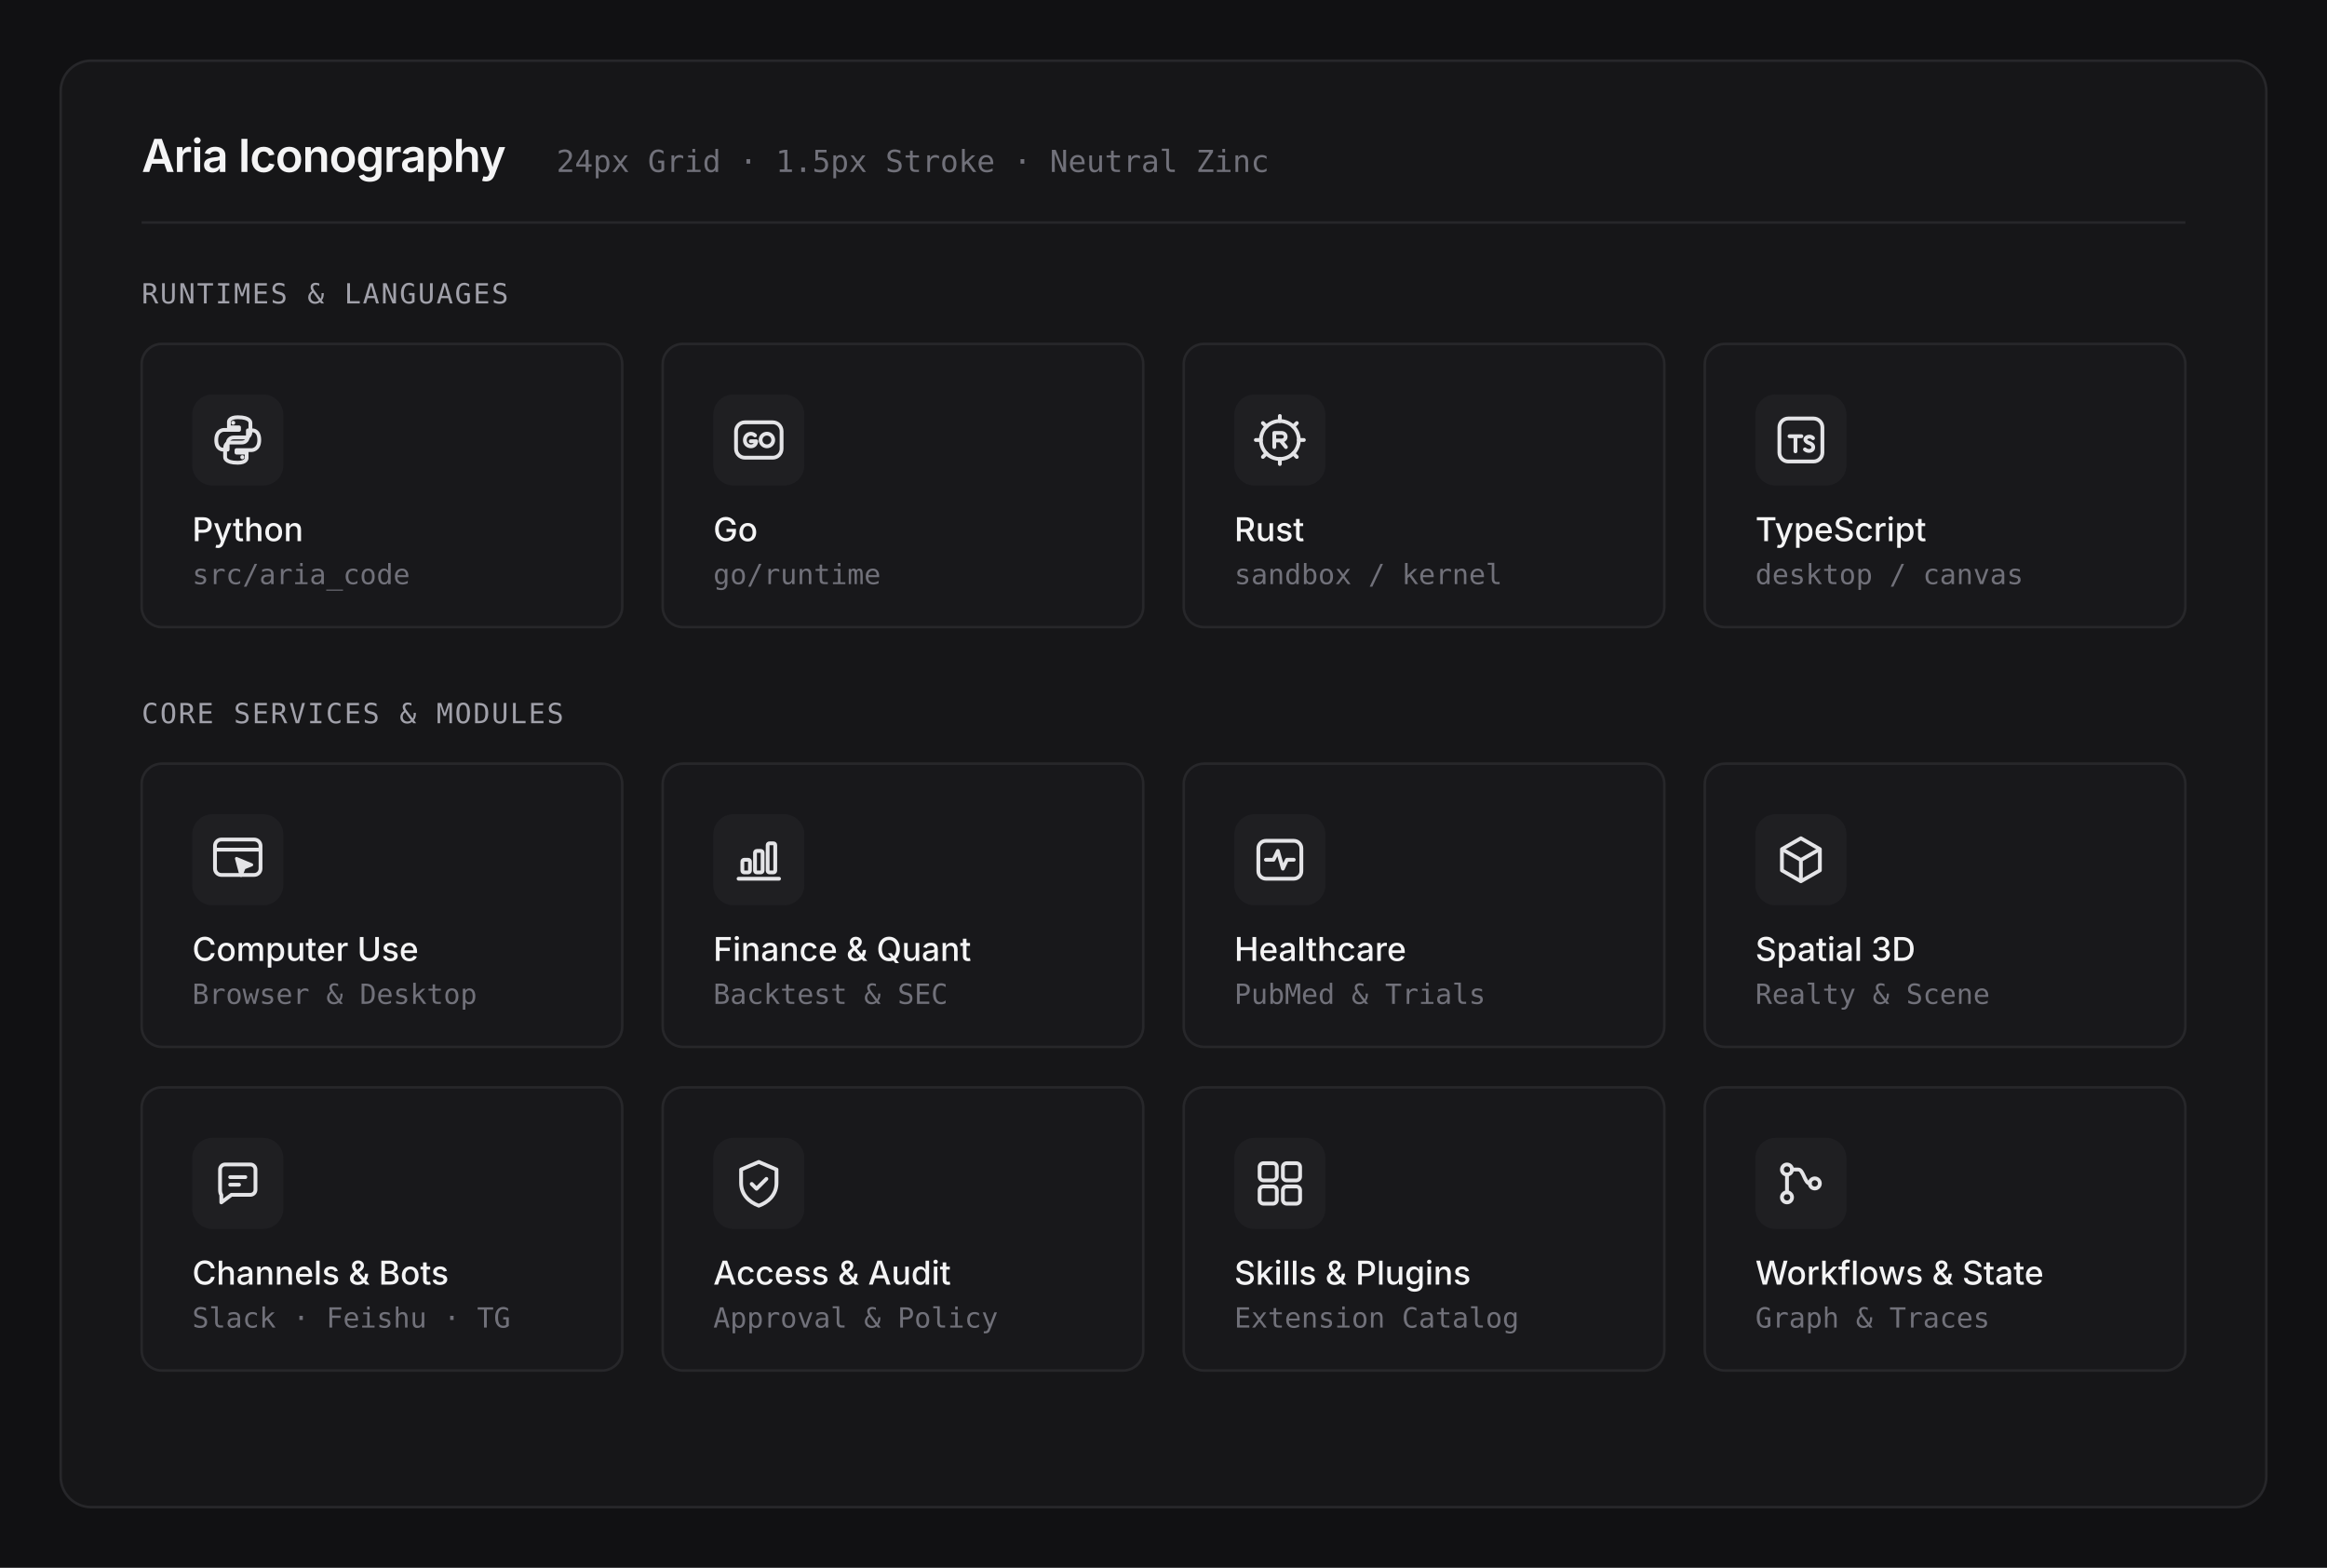
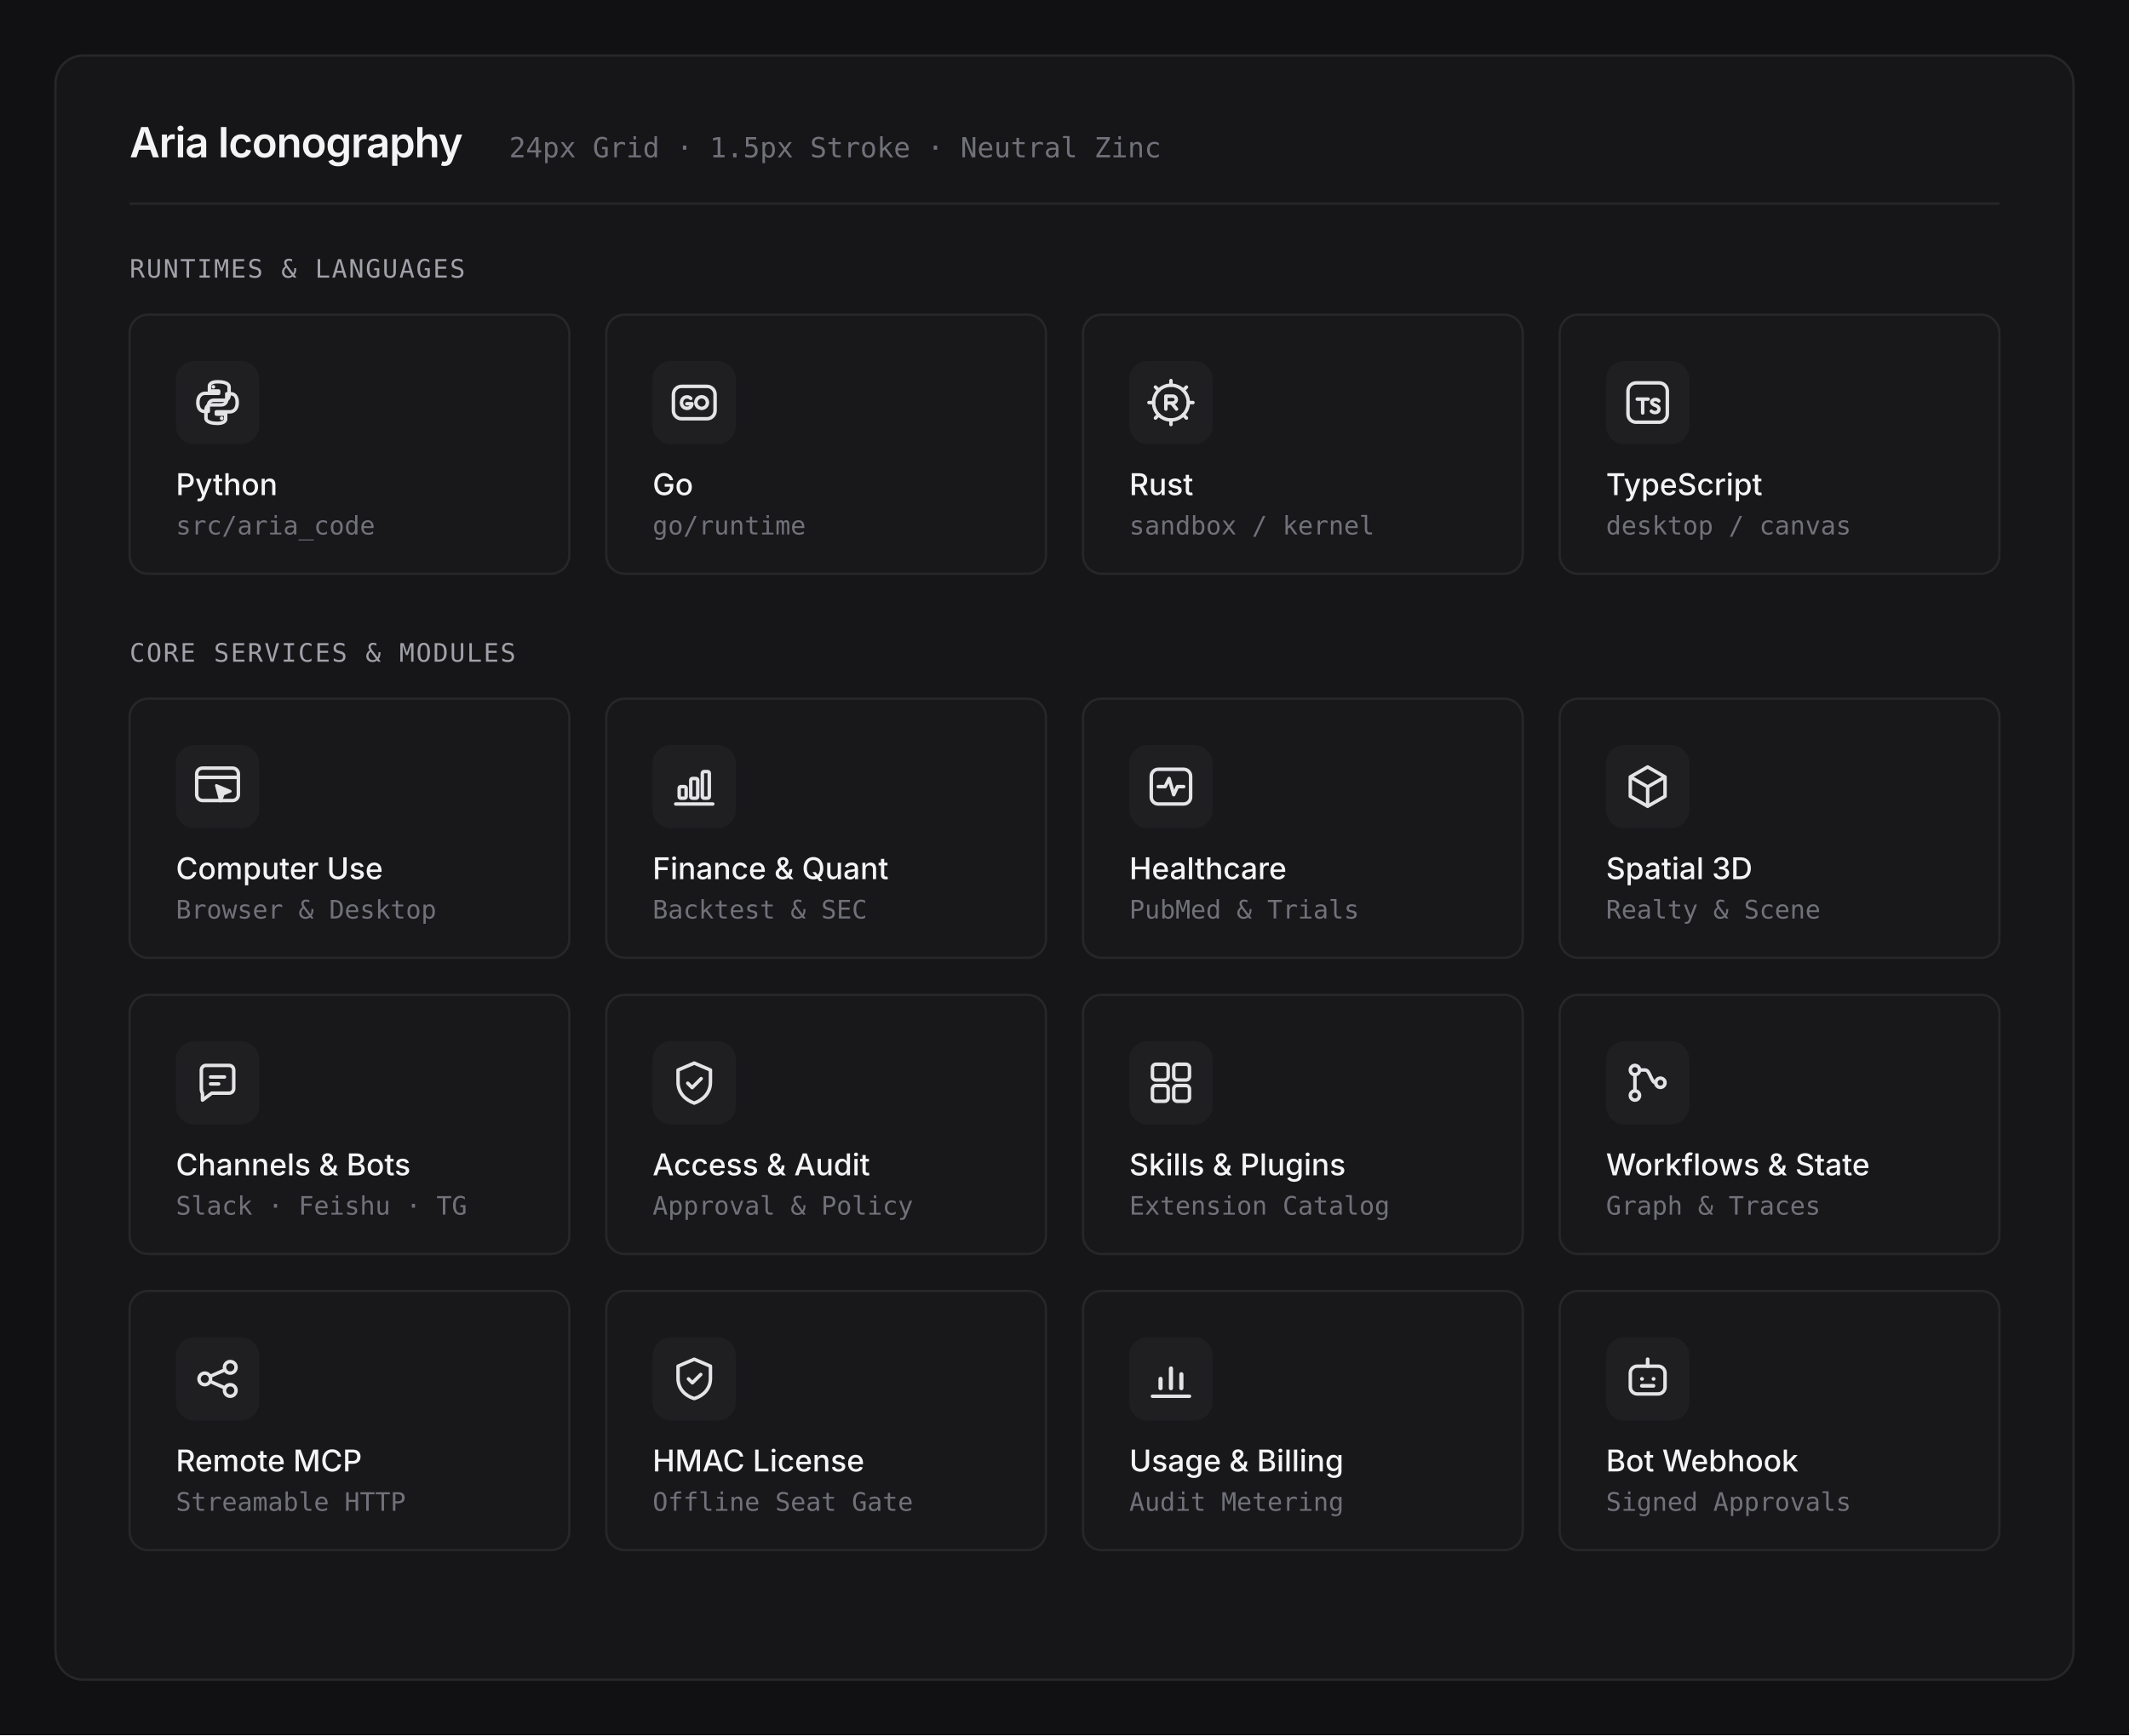
- <svg xmlns="http://www.w3.org/2000/svg" viewBox="0 0 920 620" width="920" height="620" fill="none">
+ <svg xmlns="http://www.w3.org/2000/svg" viewBox="0 0 920 750" width="920" height="750" fill="none">
  <defs>
    <symbol id="icon-lang-python" viewBox="0 0 24 24">
      <path d="M12 3C8.5 3 8.5 4.8 8.5 4.8V7H12.5V8H6.5C6.5 8 3.5 8 3.5 12C3.5 16 6.2 15.8 6.2 15.8H8V13.5C8 13.5 7.9 11 10.5 11H15C15 11 17 11.1 17 8.8V5.2C17 5.2 17.2 3 12 3Z" stroke="currentColor" stroke-width="1.5" stroke-linecap="round" stroke-linejoin="round" />
      <path d="M12 21C15.5 21 15.5 19.2 15.5 19.2V17H11.5V16H17.5C17.5 16 20.5 16 20.5 12C20.5 8 17.8 8.2 17.8 8.2H16V10.5C16 10.5 16.1 13 13.5 13H9C9 13 7 12.9 7 15.2V18.8C7 18.8 6.8 21 12 21Z" stroke="currentColor" stroke-width="1.5" stroke-linecap="round" stroke-linejoin="round" />
      <circle cx="10.2" cy="5.2" r="0.8" fill="currentColor" />
      <circle cx="13.8" cy="18.8" r="0.8" fill="currentColor" />
    </symbol>
    <symbol id="icon-lang-go" viewBox="0 0 24 24">
      <rect x="3" y="5" width="18" height="14" rx="3.5" stroke="currentColor" stroke-width="1.5" />
      <path d="M10.5 10.2C9.9 9.6 9.1 9.4 8.3 9.6C7.1 9.9 6.4 11 6.5 12.3C6.6 13.6 7.6 14.5 8.9 14.5C10.1 14.5 10.9 13.7 11 12.5H8.8" stroke="currentColor" stroke-width="1.5" stroke-linecap="round" stroke-linejoin="round" />
      <circle cx="15.2" cy="12" r="2.5" stroke="currentColor" stroke-width="1.5" />
    </symbol>
    <symbol id="icon-lang-rust" viewBox="0 0 24 24">
      <circle cx="12" cy="12" r="7.5" stroke="currentColor" stroke-width="1.5" />
      <path d="M12 2.5V4.5M12 19.5V21.5M2.5 12H4.5M19.5 12H21.5M5.3 5.3L6.7 6.7M17.3 17.3L18.7 18.7M18.7 5.3L17.3 6.7M6.7 17.3L5.3 18.7" stroke="currentColor" stroke-width="1.5" stroke-linecap="round" />
      <path d="M9.8 14.8V9.2H12.6C13.6 9.2 14.3 9.8 14.3 10.7C14.3 11.6 13.6 12.2 12.6 12.2H9.8M12.3 12.2L14.4 14.8" stroke="currentColor" stroke-width="1.5" stroke-linecap="round" stroke-linejoin="round" />
    </symbol>
    <symbol id="icon-lang-ts" viewBox="0 0 24 24">
      <rect x="3.5" y="3.5" width="17" height="17" rx="3.5" stroke="currentColor" stroke-width="1.5" />
      <path d="M7.5 10.5H12.2M9.85 10.5V16.5" stroke="currentColor" stroke-width="1.5" stroke-linecap="round" />
      <path d="M16.8 11.3C16.3 10.6 14.9 10.4 14.1 11.1C13.3 11.8 14 12.8 15.3 13.2C16.6 13.6 17.2 14.5 16.7 15.6C16.2 16.5 14.5 16.6 13.6 15.7" stroke="currentColor" stroke-width="1.5" stroke-linecap="round" />
    </symbol>
    <symbol id="icon-svc-computer-use" viewBox="0 0 24 24">
      <rect x="3" y="4" width="18" height="14" rx="2.5" stroke="currentColor" stroke-width="1.5" />
      <path d="M3 8H21" stroke="currentColor" stroke-width="1.5" />
      <path d="M11.5 11.5L17.5 14L14.5 15.2L13.3 18.2L11.5 11.5Z" fill="currentColor" stroke="currentColor" stroke-width="1.2" stroke-linejoin="round" />
    </symbol>
    <symbol id="icon-svc-finance" viewBox="0 0 24 24">
      <path d="M4 19.5H20" stroke="currentColor" stroke-width="1.5" stroke-linecap="round" />
      <rect x="5.5" y="12" width="3" height="5" rx="0.7" stroke="currentColor" stroke-width="1.5" />
      <rect x="10.5" y="8.5" width="3" height="8.5" rx="0.7" stroke="currentColor" stroke-width="1.5" />
      <rect x="15.5" y="5.5" width="3" height="11.5" rx="0.7" stroke="currentColor" stroke-width="1.5" />
    </symbol>
    <symbol id="icon-svc-healthcare" viewBox="0 0 24 24">
      <rect x="3.5" y="4.5" width="17" height="15" rx="3" stroke="currentColor" stroke-width="1.5" />
      <path d="M6.5 12H9.5L11.2 8.5L13.2 15.5L14.8 12H17.5" stroke="currentColor" stroke-width="1.5" stroke-linecap="round" stroke-linejoin="round" />
    </symbol>
    <symbol id="icon-svc-spatial3d" viewBox="0 0 24 24">
      <path d="M12 3.5L19.5 7.8V16.2L12 20.5L4.5 16.2V7.8L12 3.5Z" stroke="currentColor" stroke-width="1.5" stroke-linejoin="round" />
      <path d="M4.5 7.8L12 12.1L19.5 7.8M12 12.1V20.5" stroke="currentColor" stroke-width="1.5" stroke-linejoin="round" />
    </symbol>
    <symbol id="icon-svc-bots" viewBox="0 0 24 24">
      <path d="M5 6.5C5 5.4 5.9 4.5 7 4.5H17C18.1 4.5 19 5.4 19 6.5V14.5C19 15.6 18.1 16.5 17 16.5H9.5L5.5 19.5V16.5C5.2 16.2 5 15.4 5 14.5V6.5Z" stroke="currentColor" stroke-width="1.5" stroke-linejoin="round" />
      <path d="M9 9.5H15M9 12.5H12.5" stroke="currentColor" stroke-width="1.5" stroke-linecap="round" />
    </symbol>
    <symbol id="icon-svc-security" viewBox="0 0 24 24">
      <path d="M12 3.5L19 6.5V11.8C19 16.3 15.9 19.4 12 20.8C8.1 19.4 5 16.3 5 11.8V6.5L12 3.5Z" stroke="currentColor" stroke-width="1.5" stroke-linejoin="round" />
      <path d="M9.2 12.2L11.1 14.1L15 10.2" stroke="currentColor" stroke-width="1.5" stroke-linecap="round" stroke-linejoin="round" />
    </symbol>
    <symbol id="icon-svc-skills" viewBox="0 0 24 24">
      <rect x="4" y="4" width="6.8" height="6.8" rx="1.5" stroke="currentColor" stroke-width="1.5" />
      <rect x="13.2" y="4" width="6.8" height="6.8" rx="1.5" stroke="currentColor" stroke-width="1.5" />
      <rect x="4" y="13.2" width="6.8" height="6.8" rx="1.5" stroke="currentColor" stroke-width="1.5" />
      <rect x="13.2" y="13.2" width="6.8" height="6.8" rx="1.5" stroke="currentColor" stroke-width="1.5" />
    </symbol>
    <symbol id="icon-svc-world" viewBox="0 0 24 24">
      <circle cx="6.5" cy="6.5" r="2" stroke="currentColor" stroke-width="1.5" />
      <circle cx="6.5" cy="17.5" r="2" stroke="currentColor" stroke-width="1.5" />
      <circle cx="17.5" cy="12" r="2" stroke="currentColor" stroke-width="1.5" />
      <path d="M6.5 8.5V15.5M8.5 6.5H11C13 6.5 13.5 12 15.5 12" stroke="currentColor" stroke-width="1.5" stroke-linecap="round" />
    </symbol>
+     <symbol id="icon-mcp-http" viewBox="0 0 24 24">
+       <circle cx="6.5" cy="12" r="2.5" stroke="currentColor" stroke-width="1.5" />
+       <circle cx="17.5" cy="7" r="2.5" stroke="currentColor" stroke-width="1.5" />
+       <circle cx="17.5" cy="17" r="2.5" stroke="currentColor" stroke-width="1.5" />
+       <path d="M8.8 10.9L15.2 8.1M8.8 13.1L15.2 15.9" stroke="currentColor" stroke-width="1.5" stroke-linecap="round" />
+     </symbol>
+     <symbol id="icon-license-shield" viewBox="0 0 24 24">
+       <path d="M12 3.5L19 6.5V11.8C19 16.2 16 19.3 12 20.5C8 19.3 5 16.2 5 11.8V6.5L12 3.5Z" stroke="currentColor" stroke-width="1.5" stroke-linejoin="round" />
+       <path d="M9.5 12L11.2 13.7L14.8 10.1" stroke="currentColor" stroke-width="1.5" stroke-linecap="round" stroke-linejoin="round" />
+     </symbol>
+     <symbol id="icon-audit-usage" viewBox="0 0 24 24">
+       <path d="M4 19.5H20" stroke="currentColor" stroke-width="1.5" stroke-linecap="round" />
+       <path d="M7.5 16V12M12 16V7.5M16.5 16V10" stroke="currentColor" stroke-width="1.8" stroke-linecap="round" />
+     </symbol>
+     <symbol id="icon-webhook-bot" viewBox="0 0 24 24">
+       <rect x="4.5" y="6.5" width="15" height="12" rx="3" stroke="currentColor" stroke-width="1.5" />
+       <path d="M12 3.5V6.5M9.5 12H9.6M14.5 12H14.6M9.5 15H14.5" stroke="currentColor" stroke-width="1.6" stroke-linecap="round" />
+     </symbol>
  </defs>
-   <rect width="920" height="620" fill="#111113" />
-   <rect x="24" y="24" width="872" height="572" rx="12" fill="#161618" stroke="#27272A" stroke-width="1" />
+   <rect width="920" height="750" fill="#111113" />
+   <rect x="24" y="24" width="872" height="702" rx="12" fill="#161618" stroke="#27272A" stroke-width="1" />
  <text x="56" y="68" fill="#F4F4F5" font-family="-apple-system, BlinkMacSystemFont, Inter, sans-serif" font-size="18" font-weight="600" letter-spacing="-0.02em">Aria Iconography</text>
  <text x="220" y="68" fill="#71717A" font-family="ui-monospace, SFMono-Regular, monospace" font-size="12">24px Grid · 1.5px Stroke · Neutral Zinc</text>
  <line x1="56" y1="88" x2="864" y2="88" stroke="#27272A" stroke-width="1" />
  <text x="56" y="120" fill="#A1A1AA" font-family="ui-monospace, SFMono-Regular, monospace" font-size="11" letter-spacing="0.06em">RUNTIMES &amp; LANGUAGES</text>
  <g transform="translate(56, 136)" color="#E4E4E7">
    <rect width="190" height="112" rx="8" fill="#18181B" stroke="#27272A" />
    <rect x="20" y="20" width="36" height="36" rx="8" fill="#27272A" fill-opacity="0.5" />
    <use href="#icon-lang-python" x="26" y="26" width="24" height="24" />
    <text x="20" y="78" fill="#F4F4F5" font-family="-apple-system, sans-serif" font-size="13" font-weight="500">Python</text>
    <text x="20" y="95" fill="#71717A" font-family="ui-monospace, monospace" font-size="11">src/aria_code</text>
  </g>
  <g transform="translate(262, 136)" color="#E4E4E7">
    <rect width="190" height="112" rx="8" fill="#18181B" stroke="#27272A" />
    <rect x="20" y="20" width="36" height="36" rx="8" fill="#27272A" fill-opacity="0.5" />
    <use href="#icon-lang-go" x="26" y="26" width="24" height="24" />
    <text x="20" y="78" fill="#F4F4F5" font-family="-apple-system, sans-serif" font-size="13" font-weight="500">Go</text>
    <text x="20" y="95" fill="#71717A" font-family="ui-monospace, monospace" font-size="11">go/runtime</text>
  </g>
  <g transform="translate(468, 136)" color="#E4E4E7">
    <rect width="190" height="112" rx="8" fill="#18181B" stroke="#27272A" />
    <rect x="20" y="20" width="36" height="36" rx="8" fill="#27272A" fill-opacity="0.5" />
    <use href="#icon-lang-rust" x="26" y="26" width="24" height="24" />
    <text x="20" y="78" fill="#F4F4F5" font-family="-apple-system, sans-serif" font-size="13" font-weight="500">Rust</text>
    <text x="20" y="95" fill="#71717A" font-family="ui-monospace, monospace" font-size="11">sandbox / kernel</text>
  </g>
  <g transform="translate(674, 136)" color="#E4E4E7">
    <rect width="190" height="112" rx="8" fill="#18181B" stroke="#27272A" />
    <rect x="20" y="20" width="36" height="36" rx="8" fill="#27272A" fill-opacity="0.5" />
    <use href="#icon-lang-ts" x="26" y="26" width="24" height="24" />
    <text x="20" y="78" fill="#F4F4F5" font-family="-apple-system, sans-serif" font-size="13" font-weight="500">TypeScript</text>
    <text x="20" y="95" fill="#71717A" font-family="ui-monospace, monospace" font-size="11">desktop / canvas</text>
  </g>
  <text x="56" y="286" fill="#A1A1AA" font-family="ui-monospace, SFMono-Regular, monospace" font-size="11" letter-spacing="0.06em">CORE SERVICES &amp; MODULES</text>
  <g transform="translate(56, 302)" color="#E4E4E7">
    <rect width="190" height="112" rx="8" fill="#18181B" stroke="#27272A" />
    <rect x="20" y="20" width="36" height="36" rx="8" fill="#27272A" fill-opacity="0.5" />
    <use href="#icon-svc-computer-use" x="26" y="26" width="24" height="24" />
    <text x="20" y="78" fill="#F4F4F5" font-family="-apple-system, sans-serif" font-size="13" font-weight="500">Computer Use</text>
    <text x="20" y="95" fill="#71717A" font-family="ui-monospace, monospace" font-size="11">Browser &amp; Desktop</text>
  </g>
  <g transform="translate(262, 302)" color="#E4E4E7">
    <rect width="190" height="112" rx="8" fill="#18181B" stroke="#27272A" />
    <rect x="20" y="20" width="36" height="36" rx="8" fill="#27272A" fill-opacity="0.5" />
    <use href="#icon-svc-finance" x="26" y="26" width="24" height="24" />
    <text x="20" y="78" fill="#F4F4F5" font-family="-apple-system, sans-serif" font-size="13" font-weight="500">Finance &amp; Quant</text>
    <text x="20" y="95" fill="#71717A" font-family="ui-monospace, monospace" font-size="11">Backtest &amp; SEC</text>
  </g>
  <g transform="translate(468, 302)" color="#E4E4E7">
    <rect width="190" height="112" rx="8" fill="#18181B" stroke="#27272A" />
    <rect x="20" y="20" width="36" height="36" rx="8" fill="#27272A" fill-opacity="0.5" />
    <use href="#icon-svc-healthcare" x="26" y="26" width="24" height="24" />
    <text x="20" y="78" fill="#F4F4F5" font-family="-apple-system, sans-serif" font-size="13" font-weight="500">Healthcare</text>
    <text x="20" y="95" fill="#71717A" font-family="ui-monospace, monospace" font-size="11">PubMed &amp; Trials</text>
  </g>
  <g transform="translate(674, 302)" color="#E4E4E7">
    <rect width="190" height="112" rx="8" fill="#18181B" stroke="#27272A" />
    <rect x="20" y="20" width="36" height="36" rx="8" fill="#27272A" fill-opacity="0.5" />
    <use href="#icon-svc-spatial3d" x="26" y="26" width="24" height="24" />
    <text x="20" y="78" fill="#F4F4F5" font-family="-apple-system, sans-serif" font-size="13" font-weight="500">Spatial 3D</text>
    <text x="20" y="95" fill="#71717A" font-family="ui-monospace, monospace" font-size="11">Realty &amp; Scene</text>
  </g>
  <g transform="translate(56, 430)" color="#E4E4E7">
    <rect width="190" height="112" rx="8" fill="#18181B" stroke="#27272A" />
    <rect x="20" y="20" width="36" height="36" rx="8" fill="#27272A" fill-opacity="0.5" />
    <use href="#icon-svc-bots" x="26" y="26" width="24" height="24" />
    <text x="20" y="78" fill="#F4F4F5" font-family="-apple-system, sans-serif" font-size="13" font-weight="500">Channels &amp; Bots</text>
    <text x="20" y="95" fill="#71717A" font-family="ui-monospace, monospace" font-size="11">Slack · Feishu · TG</text>
  </g>
  <g transform="translate(262, 430)" color="#E4E4E7">
    <rect width="190" height="112" rx="8" fill="#18181B" stroke="#27272A" />
    <rect x="20" y="20" width="36" height="36" rx="8" fill="#27272A" fill-opacity="0.5" />
    <use href="#icon-svc-security" x="26" y="26" width="24" height="24" />
    <text x="20" y="78" fill="#F4F4F5" font-family="-apple-system, sans-serif" font-size="13" font-weight="500">Access &amp; Audit</text>
    <text x="20" y="95" fill="#71717A" font-family="ui-monospace, monospace" font-size="11">Approval &amp; Policy</text>
  </g>
  <g transform="translate(468, 430)" color="#E4E4E7">
    <rect width="190" height="112" rx="8" fill="#18181B" stroke="#27272A" />
    <rect x="20" y="20" width="36" height="36" rx="8" fill="#27272A" fill-opacity="0.5" />
    <use href="#icon-svc-skills" x="26" y="26" width="24" height="24" />
    <text x="20" y="78" fill="#F4F4F5" font-family="-apple-system, sans-serif" font-size="13" font-weight="500">Skills &amp; Plugins</text>
    <text x="20" y="95" fill="#71717A" font-family="ui-monospace, monospace" font-size="11">Extension Catalog</text>
  </g>
  <g transform="translate(674, 430)" color="#E4E4E7">
    <rect width="190" height="112" rx="8" fill="#18181B" stroke="#27272A" />
    <rect x="20" y="20" width="36" height="36" rx="8" fill="#27272A" fill-opacity="0.5" />
    <use href="#icon-svc-world" x="26" y="26" width="24" height="24" />
    <text x="20" y="78" fill="#F4F4F5" font-family="-apple-system, sans-serif" font-size="13" font-weight="500">Workflows &amp; State</text>
    <text x="20" y="95" fill="#71717A" font-family="ui-monospace, monospace" font-size="11">Graph &amp; Traces</text>
  </g>
+   <g transform="translate(56, 558)" color="#E4E4E7">
+     <rect width="190" height="112" rx="8" fill="#18181B" stroke="#27272A" />
+     <rect x="20" y="20" width="36" height="36" rx="8" fill="#27272A" fill-opacity="0.5" />
+     <use href="#icon-mcp-http" x="26" y="26" width="24" height="24" />
+     <text x="20" y="78" fill="#F4F4F5" font-family="-apple-system, sans-serif" font-size="13" font-weight="500">Remote MCP</text>
+     <text x="20" y="95" fill="#71717A" font-family="ui-monospace, monospace" font-size="11">Streamable HTTP</text>
+   </g>
+   <g transform="translate(262, 558)" color="#E4E4E7">
+     <rect width="190" height="112" rx="8" fill="#18181B" stroke="#27272A" />
+     <rect x="20" y="20" width="36" height="36" rx="8" fill="#27272A" fill-opacity="0.5" />
+     <use href="#icon-license-shield" x="26" y="26" width="24" height="24" />
+     <text x="20" y="78" fill="#F4F4F5" font-family="-apple-system, sans-serif" font-size="13" font-weight="500">HMAC License</text>
+     <text x="20" y="95" fill="#71717A" font-family="ui-monospace, monospace" font-size="11">Offline Seat Gate</text>
+   </g>
+   <g transform="translate(468, 558)" color="#E4E4E7">
+     <rect width="190" height="112" rx="8" fill="#18181B" stroke="#27272A" />
+     <rect x="20" y="20" width="36" height="36" rx="8" fill="#27272A" fill-opacity="0.5" />
+     <use href="#icon-audit-usage" x="26" y="26" width="24" height="24" />
+     <text x="20" y="78" fill="#F4F4F5" font-family="-apple-system, sans-serif" font-size="13" font-weight="500">Usage &amp; Billing</text>
+     <text x="20" y="95" fill="#71717A" font-family="ui-monospace, monospace" font-size="11">Audit Metering</text>
+   </g>
+   <g transform="translate(674, 558)" color="#E4E4E7">
+     <rect width="190" height="112" rx="8" fill="#18181B" stroke="#27272A" />
+     <rect x="20" y="20" width="36" height="36" rx="8" fill="#27272A" fill-opacity="0.5" />
+     <use href="#icon-webhook-bot" x="26" y="26" width="24" height="24" />
+     <text x="20" y="78" fill="#F4F4F5" font-family="-apple-system, sans-serif" font-size="13" font-weight="500">Bot Webhook</text>
+     <text x="20" y="95" fill="#71717A" font-family="ui-monospace, monospace" font-size="11">Signed Approvals</text>
+   </g>
</svg>
